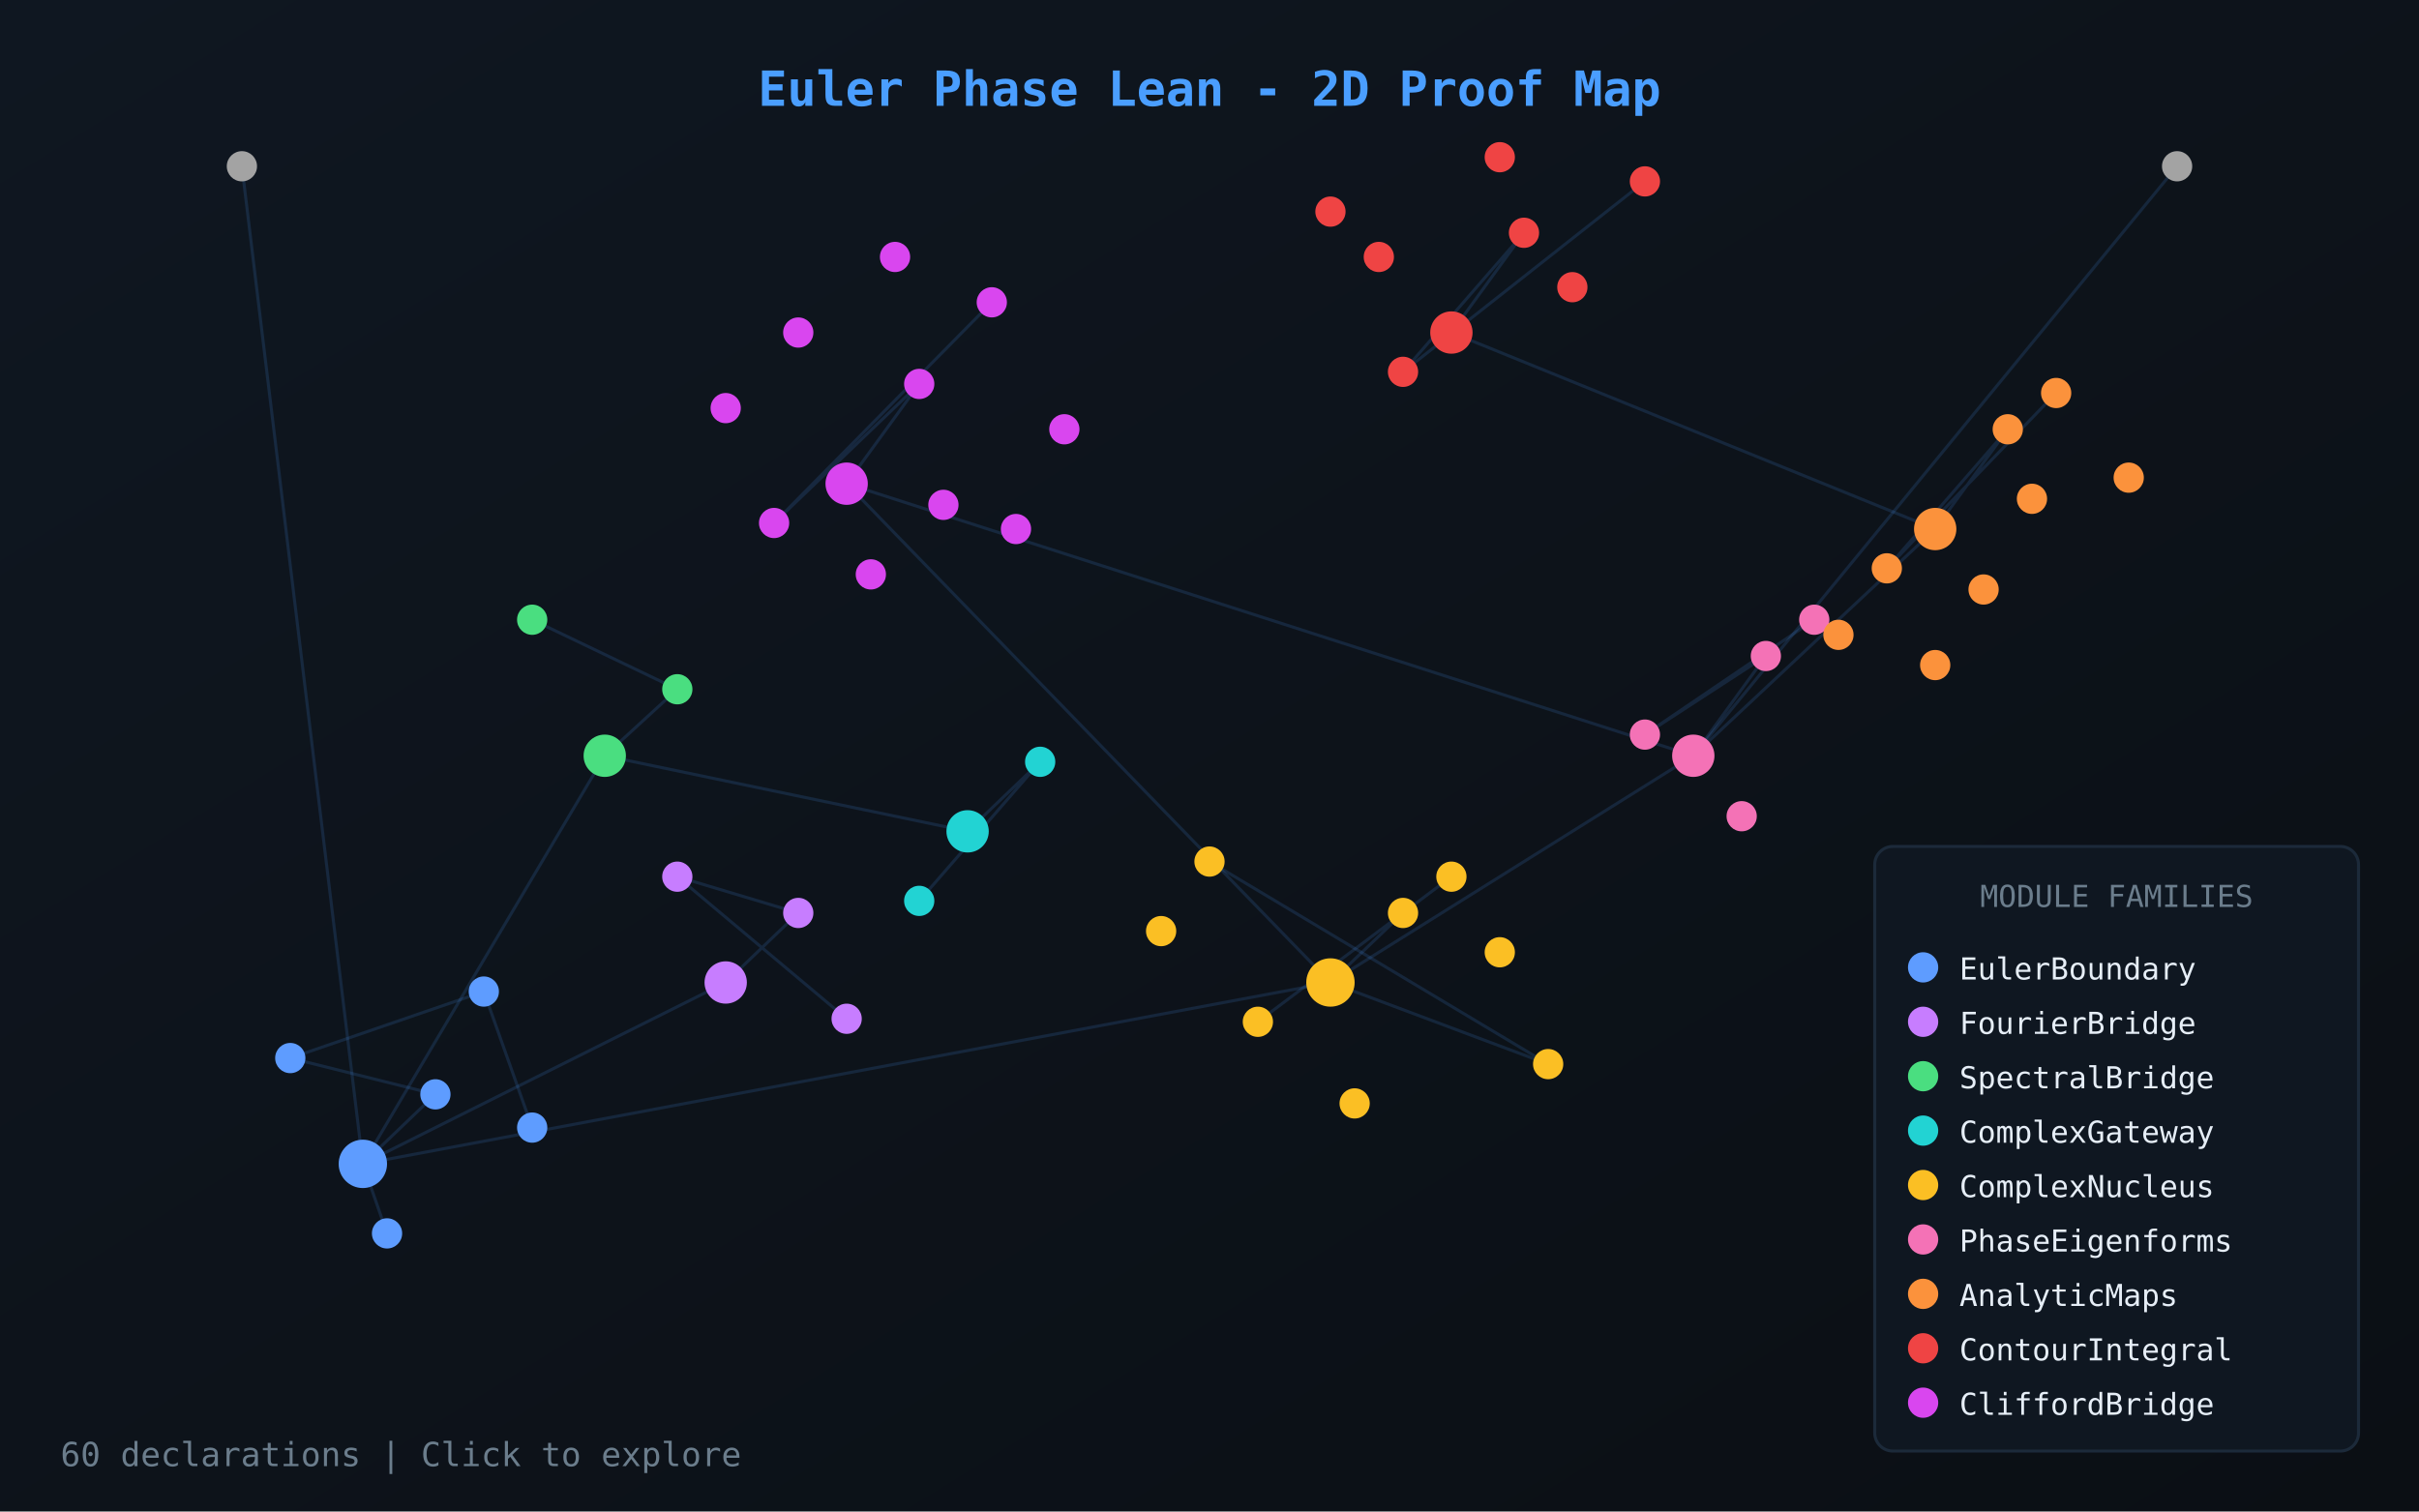
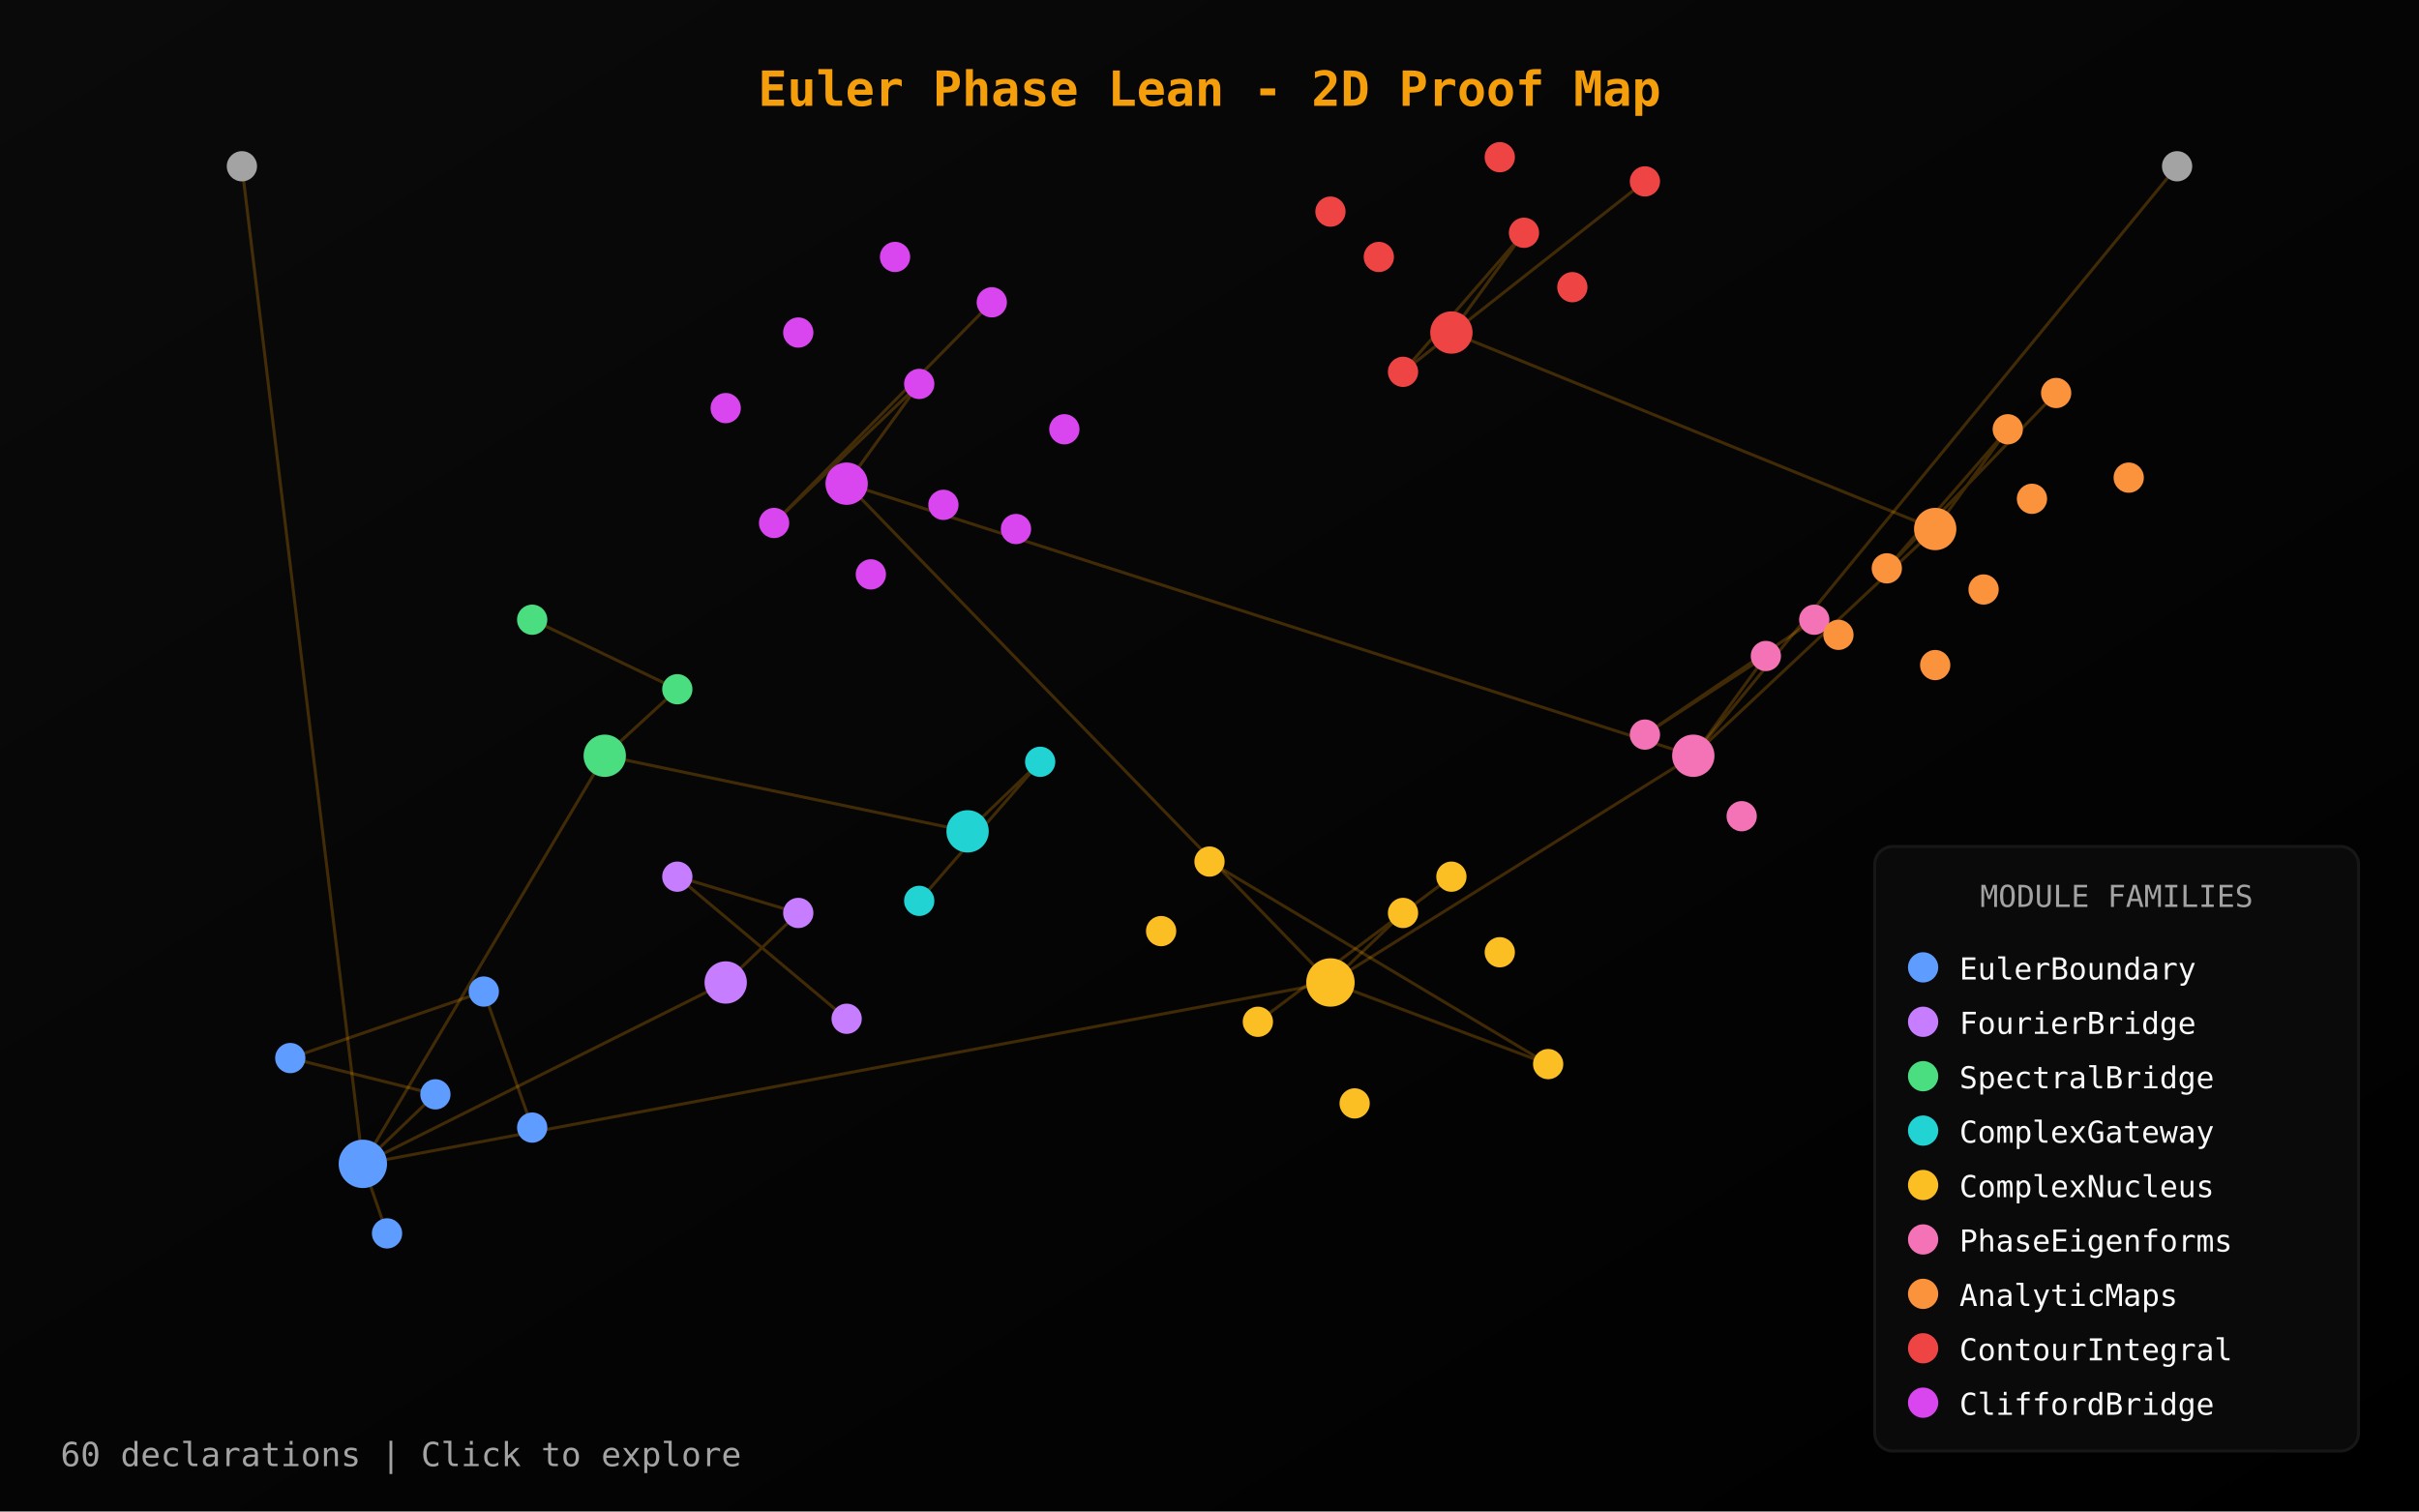
- <svg xmlns="http://www.w3.org/2000/svg" viewBox="0 0 800 500" style="background:#0b0f14">
+ <svg xmlns="http://www.w3.org/2000/svg" viewBox="0 0 800 500" style="background:#000000">
  <defs>
    <linearGradient id="bgGrad" x1="0%" y1="0%" x2="100%" y2="100%">
-       <stop offset="0%" style="stop-color:#0f1721" />
-       <stop offset="100%" style="stop-color:#0b0f14" />
+       <stop offset="0%" style="stop-color:#0a0a0a" />
+       <stop offset="100%" style="stop-color:#000000" />
    </linearGradient>
  </defs>
  <rect width="800" height="500" fill="url(#bgGrad)" />
-   <text x="400" y="35" fill="#4a9eff" font-family="monospace" font-size="16" font-weight="bold" text-anchor="middle">Euler Phase Lean - 2D Proof Map</text>
-   <g stroke="rgba(74,158,255,0.15)" stroke-width="1" fill="none">
+   <text x="400" y="35" fill="#f59e0b" font-family="monospace" font-size="16" font-weight="bold" text-anchor="middle">Euler Phase Lean - 2D Proof Map</text>
+   <g stroke="rgba(245,158,11,0.25)" stroke-width="1" fill="none">
    <path d="M120,385 L144,362 L96,350 L160,328 L176,373" />
    <path d="M120,385 L128,408" />
    <path d="M240,325 L264,302 L224,290 L280,337" />
    <path d="M120,385 L240,325" />
    <path d="M200,250 L224,228 L176,205" />
    <path d="M120,385 L200,250" />
    <path d="M320,275 L344,252 L304,298" />
    <path d="M200,250 L320,275" />
    <path d="M440,325 L464,302 L416,338 L480,290" />
    <path d="M440,325 L512,352 L400,285" />
    <path d="M120,385 L440,325" />
    <path d="M560,250 L584,217 L544,243 L600,205" />
    <path d="M440,325 L560,250" />
    <path d="M640,175 L664,142 L624,188 L680,130" />
    <path d="M560,250 L640,175" />
    <path d="M480,110 L504,77 L464,123 L544,60" />
    <path d="M640,175 L480,110" />
    <path d="M280,160 L304,127 L256,173 L328,100" />
    <path d="M560,250 L280,160" />
    <path d="M440,325 L280,160" />
    <path d="M80,55 L120,385" />
    <path d="M720,55 L560,250" />
  </g>
  <circle cx="120" cy="385" r="8" fill="#5e9cff" />
  <circle cx="144" cy="362" r="5" fill="#5e9cff" />
  <circle cx="96" cy="350" r="5" fill="#5e9cff" />
  <circle cx="160" cy="328" r="5" fill="#5e9cff" />
  <circle cx="176" cy="373" r="5" fill="#5e9cff" />
  <circle cx="128" cy="408" r="5" fill="#5e9cff" />
  <circle cx="240" cy="325" r="7" fill="#c77dff" />
  <circle cx="264" cy="302" r="5" fill="#c77dff" />
  <circle cx="224" cy="290" r="5" fill="#c77dff" />
  <circle cx="280" cy="337" r="5" fill="#c77dff" />
  <circle cx="200" cy="250" r="7" fill="#4ade80" />
  <circle cx="224" cy="228" r="5" fill="#4ade80" />
  <circle cx="176" cy="205" r="5" fill="#4ade80" />
  <circle cx="320" cy="275" r="7" fill="#22d3d3" />
  <circle cx="344" cy="252" r="5" fill="#22d3d3" />
  <circle cx="304" cy="298" r="5" fill="#22d3d3" />
  <circle cx="440" cy="325" r="8" fill="#fbbf24" />
  <circle cx="464" cy="302" r="5" fill="#fbbf24" />
  <circle cx="416" cy="338" r="5" fill="#fbbf24" />
  <circle cx="480" cy="290" r="5" fill="#fbbf24" />
  <circle cx="512" cy="352" r="5" fill="#fbbf24" />
  <circle cx="400" cy="285" r="5" fill="#fbbf24" />
  <circle cx="496" cy="315" r="5" fill="#fbbf24" />
  <circle cx="384" cy="308" r="5" fill="#fbbf24" />
  <circle cx="448" cy="365" r="5" fill="#fbbf24" />
  <circle cx="560" cy="250" r="7" fill="#f472b6" />
  <circle cx="584" cy="217" r="5" fill="#f472b6" />
  <circle cx="544" cy="243" r="5" fill="#f472b6" />
  <circle cx="600" cy="205" r="5" fill="#f472b6" />
  <circle cx="576" cy="270" r="5" fill="#f472b6" />
  <circle cx="640" cy="175" r="7" fill="#fb923c" />
  <circle cx="664" cy="142" r="5" fill="#fb923c" />
  <circle cx="624" cy="188" r="5" fill="#fb923c" />
  <circle cx="680" cy="130" r="5" fill="#fb923c" />
  <circle cx="704" cy="158" r="5" fill="#fb923c" />
  <circle cx="608" cy="210" r="5" fill="#fb923c" />
  <circle cx="656" cy="195" r="5" fill="#fb923c" />
  <circle cx="640" cy="220" r="5" fill="#fb923c" />
  <circle cx="672" cy="165" r="5" fill="#fb923c" />
  <circle cx="480" cy="110" r="7" fill="#ef4444" />
  <circle cx="504" cy="77" r="5" fill="#ef4444" />
  <circle cx="464" cy="123" r="5" fill="#ef4444" />
  <circle cx="544" cy="60" r="5" fill="#ef4444" />
  <circle cx="520" cy="95" r="5" fill="#ef4444" />
  <circle cx="496" cy="52" r="5" fill="#ef4444" />
  <circle cx="456" cy="85" r="5" fill="#ef4444" />
  <circle cx="440" cy="70" r="5" fill="#ef4444" />
  <circle cx="280" cy="160" r="7" fill="#d946ef" />
  <circle cx="304" cy="127" r="5" fill="#d946ef" />
  <circle cx="256" cy="173" r="5" fill="#d946ef" />
  <circle cx="328" cy="100" r="5" fill="#d946ef" />
  <circle cx="240" cy="135" r="5" fill="#d946ef" />
  <circle cx="296" cy="85" r="5" fill="#d946ef" />
  <circle cx="352" cy="142" r="5" fill="#d946ef" />
  <circle cx="264" cy="110" r="5" fill="#d946ef" />
  <circle cx="312" cy="167" r="5" fill="#d946ef" />
  <circle cx="288" cy="190" r="5" fill="#d946ef" />
  <circle cx="336" cy="175" r="5" fill="#d946ef" />
  <circle cx="80" cy="55" r="5" fill="#a3a3a3" />
  <circle cx="720" cy="55" r="5" fill="#a3a3a3" />
  <g transform="translate(620,280)">
-     <rect x="0" y="0" width="160" height="200" rx="6" fill="#0f1721" stroke="#1c2a3a" />
-     <text x="80" y="20" fill="#6b7d8c" font-family="monospace" font-size="10" text-anchor="middle">MODULE FAMILIES</text>
+     <rect x="0" y="0" width="160" height="200" rx="6" fill="#0a0a0a" stroke="#171717" />
+     <text x="80" y="20" fill="#a3a3a3" font-family="monospace" font-size="10" text-anchor="middle">MODULE FAMILIES</text>
    <circle cx="16" cy="40" r="5" fill="#5e9cff" />
-     <text x="28" y="44" fill="#e6eef7" font-family="monospace" font-size="10">EulerBoundary</text>
+     <text x="28" y="44" fill="#fafafa" font-family="monospace" font-size="10">EulerBoundary</text>
    <circle cx="16" cy="58" r="5" fill="#c77dff" />
-     <text x="28" y="62" fill="#e6eef7" font-family="monospace" font-size="10">FourierBridge</text>
+     <text x="28" y="62" fill="#fafafa" font-family="monospace" font-size="10">FourierBridge</text>
    <circle cx="16" cy="76" r="5" fill="#4ade80" />
-     <text x="28" y="80" fill="#e6eef7" font-family="monospace" font-size="10">SpectralBridge</text>
+     <text x="28" y="80" fill="#fafafa" font-family="monospace" font-size="10">SpectralBridge</text>
    <circle cx="16" cy="94" r="5" fill="#22d3d3" />
-     <text x="28" y="98" fill="#e6eef7" font-family="monospace" font-size="10">ComplexGateway</text>
+     <text x="28" y="98" fill="#fafafa" font-family="monospace" font-size="10">ComplexGateway</text>
    <circle cx="16" cy="112" r="5" fill="#fbbf24" />
-     <text x="28" y="116" fill="#e6eef7" font-family="monospace" font-size="10">ComplexNucleus</text>
+     <text x="28" y="116" fill="#fafafa" font-family="monospace" font-size="10">ComplexNucleus</text>
    <circle cx="16" cy="130" r="5" fill="#f472b6" />
-     <text x="28" y="134" fill="#e6eef7" font-family="monospace" font-size="10">PhaseEigenforms</text>
+     <text x="28" y="134" fill="#fafafa" font-family="monospace" font-size="10">PhaseEigenforms</text>
    <circle cx="16" cy="148" r="5" fill="#fb923c" />
-     <text x="28" y="152" fill="#e6eef7" font-family="monospace" font-size="10">AnalyticMaps</text>
+     <text x="28" y="152" fill="#fafafa" font-family="monospace" font-size="10">AnalyticMaps</text>
    <circle cx="16" cy="166" r="5" fill="#ef4444" />
-     <text x="28" y="170" fill="#e6eef7" font-family="monospace" font-size="10">ContourIntegral</text>
+     <text x="28" y="170" fill="#fafafa" font-family="monospace" font-size="10">ContourIntegral</text>
    <circle cx="16" cy="184" r="5" fill="#d946ef" />
-     <text x="28" y="188" fill="#e6eef7" font-family="monospace" font-size="10">CliffordBridge</text>
+     <text x="28" y="188" fill="#fafafa" font-family="monospace" font-size="10">CliffordBridge</text>
  </g>
-   <text x="20" y="485" fill="#6b7d8c" font-family="monospace" font-size="11">60 declarations | Click to explore</text>
+   <text x="20" y="485" fill="#a3a3a3" font-family="monospace" font-size="11">60 declarations | Click to explore</text>
</svg>
